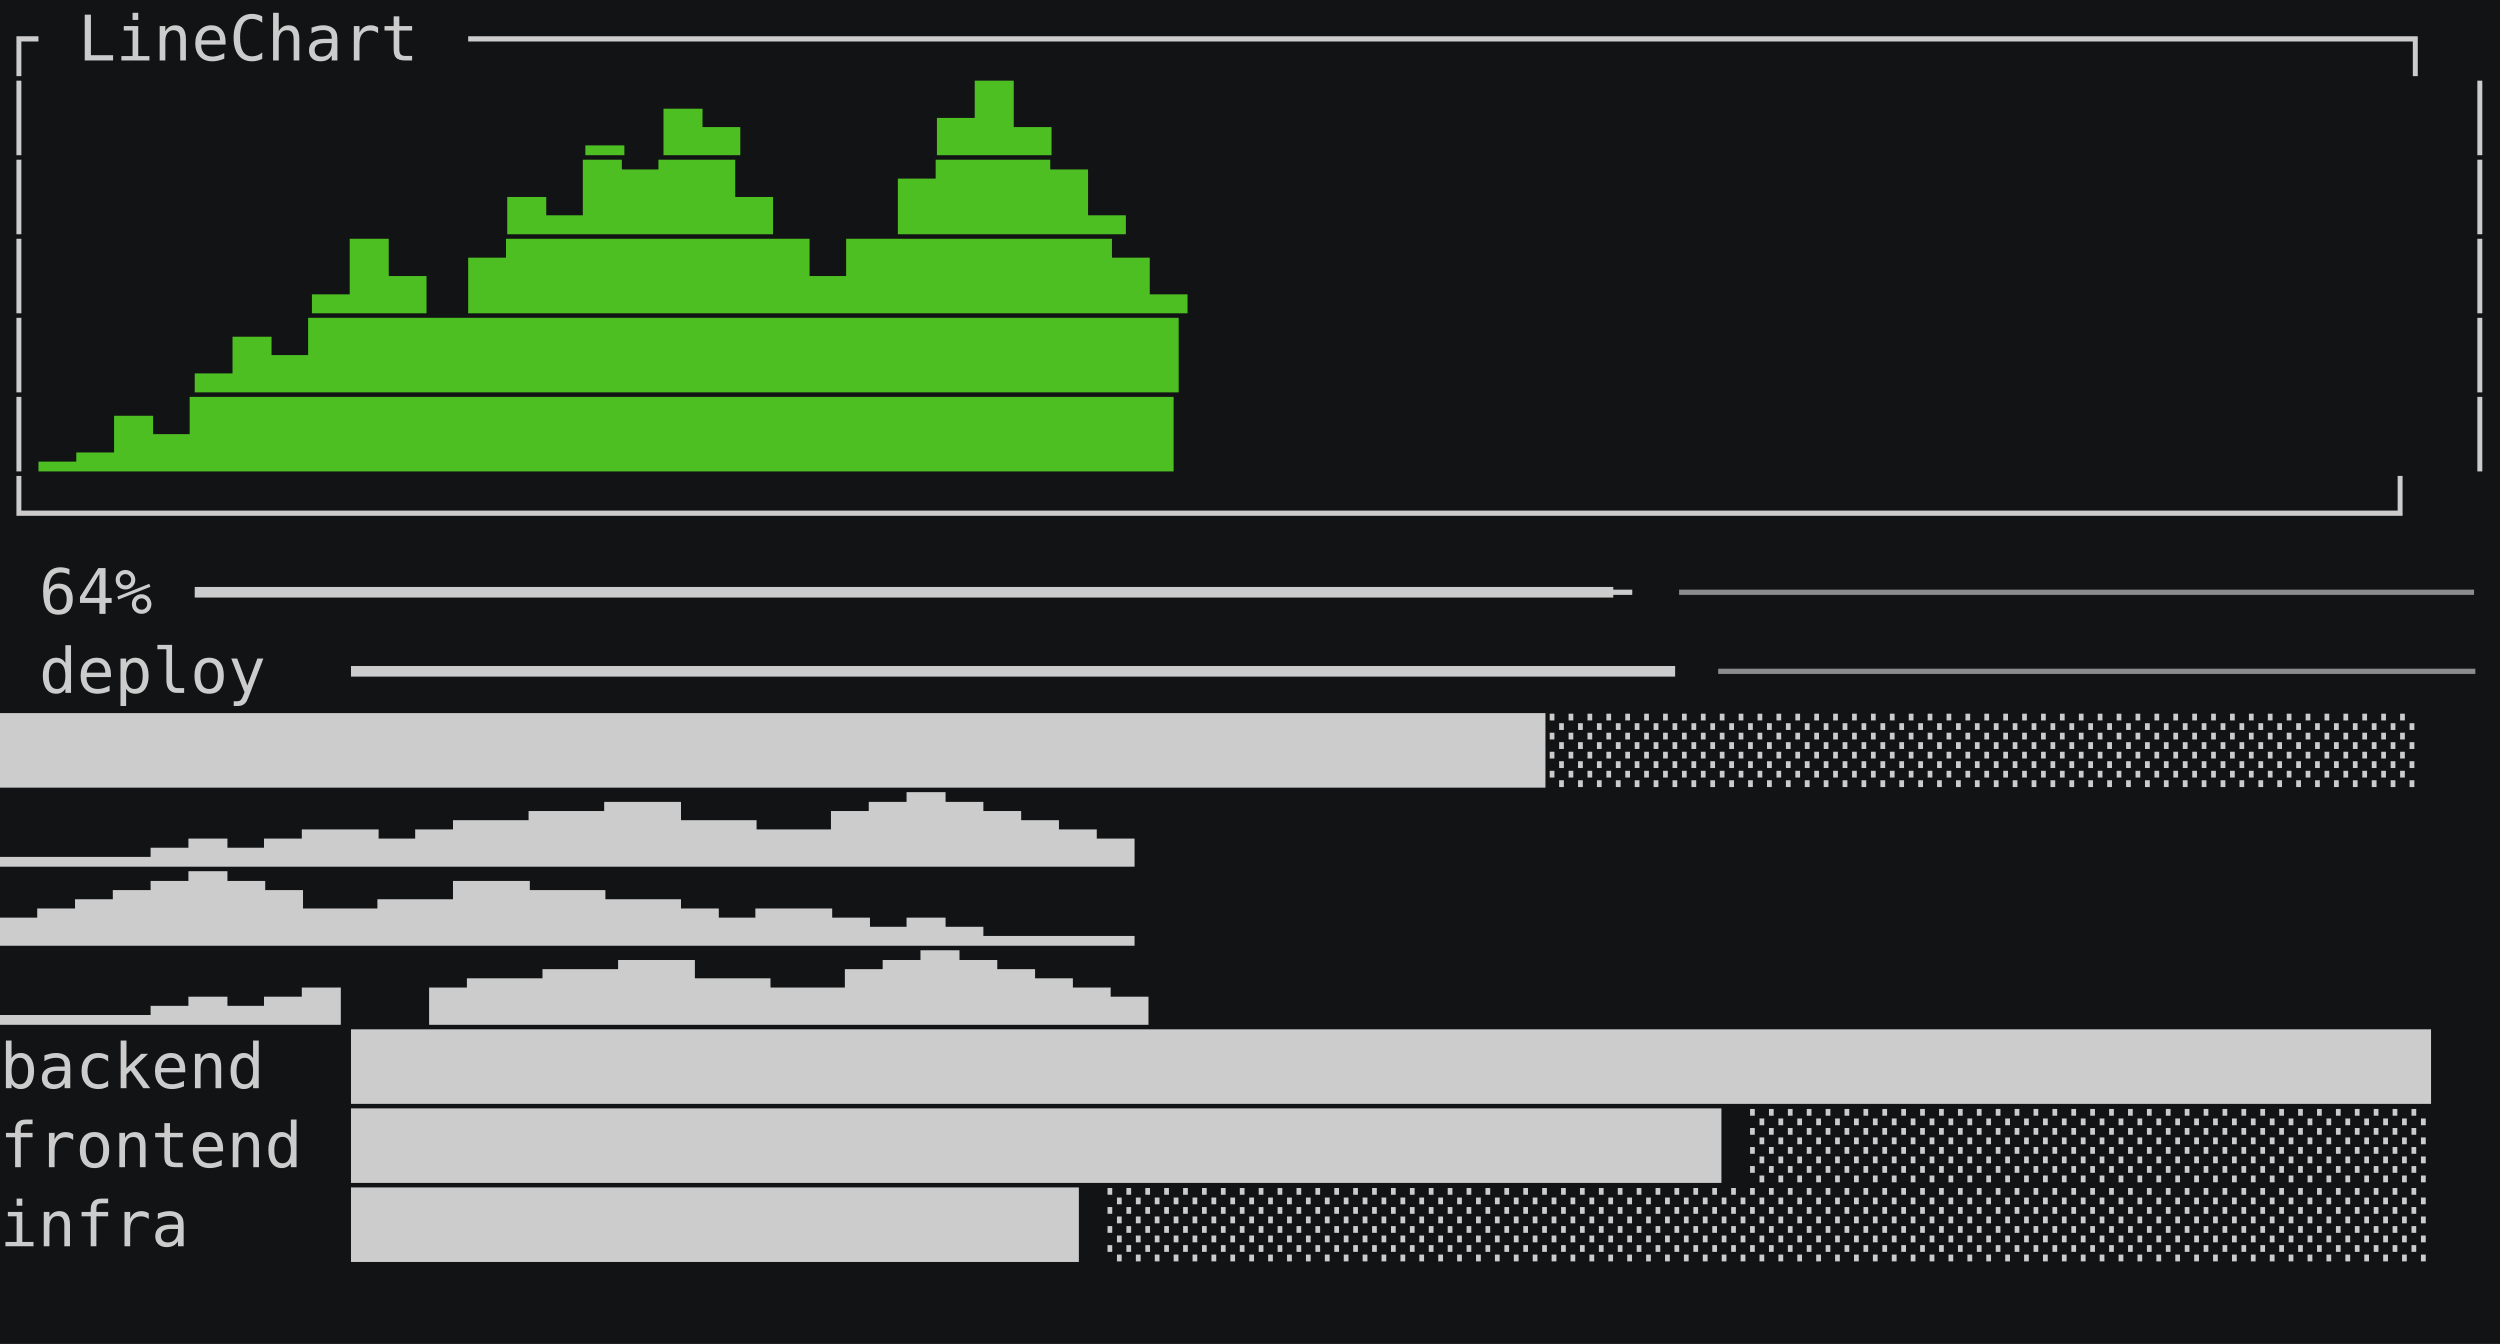
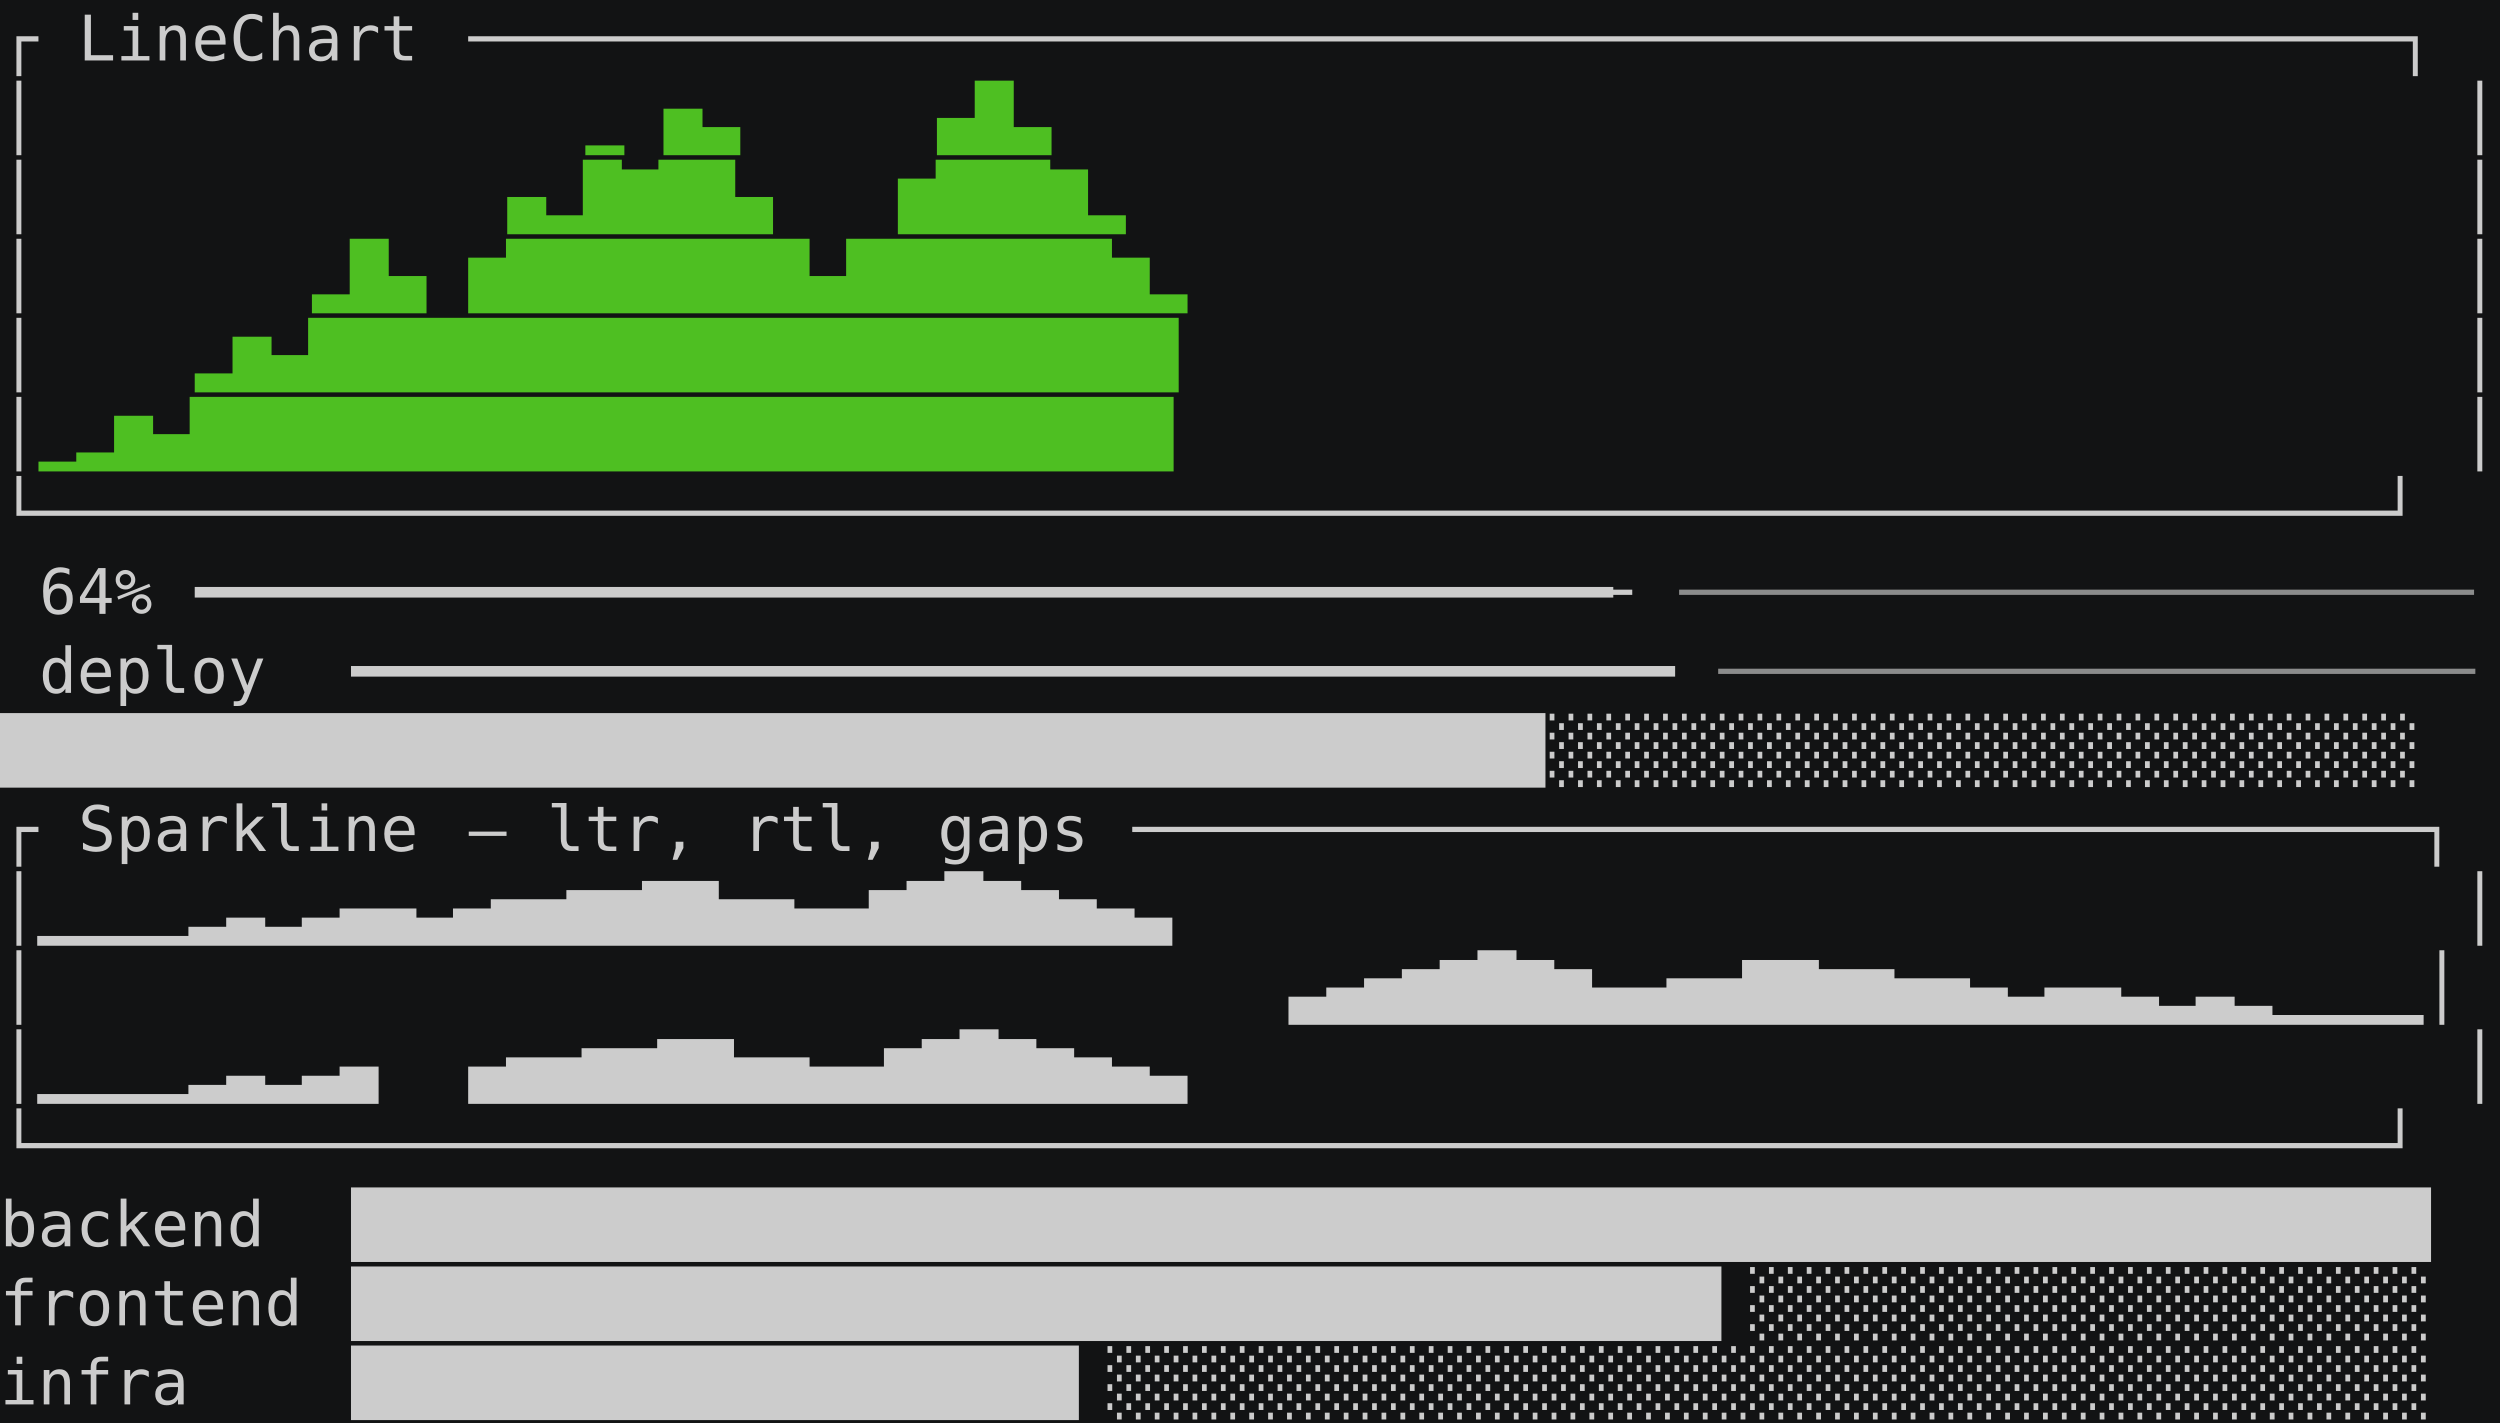
- <svg xmlns="http://www.w3.org/2000/svg" width="537.60" height="289.00" viewBox="0 0 537.60 289.00" font-family="ui-monospace, SFMono-Regular, Menlo, Consolas, monospace" font-size="13.5">
+ <svg xmlns="http://www.w3.org/2000/svg" width="537.60" height="306.00" viewBox="0 0 537.60 306.00" font-family="ui-monospace, SFMono-Regular, Menlo, Consolas, monospace" font-size="13.5">
  <rect width="100%" height="100%" fill="#121314" />
  <text x="0.00" y="13.00" fill="#cccccc" textLength="8.40" lengthAdjust="spacingAndGlyphs">┌</text>
  <text x="16.80" y="13.00" fill="#cccccc" textLength="75.60" lengthAdjust="spacingAndGlyphs">LineChart</text>
  <text x="100.80" y="13.00" fill="#cccccc" textLength="436.80" lengthAdjust="spacingAndGlyphs">───────────────────────────────────────────────────┐</text>
  <text x="0.00" y="30.00" fill="#cccccc" textLength="8.40" lengthAdjust="spacingAndGlyphs">│</text>
  <text x="126.00" y="30.00" fill="#4ebf22" textLength="8.40" lengthAdjust="spacingAndGlyphs">▁</text>
  <text x="142.80" y="30.00" fill="#4ebf22" textLength="16.80" lengthAdjust="spacingAndGlyphs">▅▃</text>
  <text x="201.60" y="30.00" fill="#4ebf22" textLength="25.20" lengthAdjust="spacingAndGlyphs">▄█▃</text>
  <text x="529.20" y="30.00" fill="#cccccc" textLength="8.40" lengthAdjust="spacingAndGlyphs">│</text>
  <text x="0.00" y="47.00" fill="#cccccc" textLength="8.40" lengthAdjust="spacingAndGlyphs">│</text>
  <text x="109.20" y="47.00" fill="#4ebf22" textLength="58.80" lengthAdjust="spacingAndGlyphs">▄▂█▇██▄</text>
  <text x="193.20" y="47.00" fill="#4ebf22" textLength="50.40" lengthAdjust="spacingAndGlyphs">▆███▇▂</text>
  <text x="529.20" y="47.00" fill="#cccccc" textLength="8.40" lengthAdjust="spacingAndGlyphs">│</text>
  <text x="0.00" y="64.00" fill="#cccccc" textLength="8.40" lengthAdjust="spacingAndGlyphs">│</text>
  <text x="67.20" y="64.00" fill="#4ebf22" textLength="25.20" lengthAdjust="spacingAndGlyphs">▂█▄</text>
  <text x="100.80" y="64.00" fill="#4ebf22" textLength="159.60" lengthAdjust="spacingAndGlyphs">▆████████▄███████▆▂</text>
  <text x="529.20" y="64.00" fill="#cccccc" textLength="8.40" lengthAdjust="spacingAndGlyphs">│</text>
  <text x="0.00" y="81.00" fill="#cccccc" textLength="8.40" lengthAdjust="spacingAndGlyphs">│</text>
  <text x="42.00" y="81.00" fill="#4ebf22" textLength="218.40" lengthAdjust="spacingAndGlyphs">▂▆▄███████████████████████</text>
  <text x="529.20" y="81.00" fill="#cccccc" textLength="8.40" lengthAdjust="spacingAndGlyphs">│</text>
  <text x="0.00" y="98.00" fill="#cccccc" textLength="8.40" lengthAdjust="spacingAndGlyphs">│</text>
  <text x="8.40" y="98.00" fill="#4ebf22" textLength="252.00" lengthAdjust="spacingAndGlyphs">▁▂▆▄██████████████████████████</text>
  <text x="529.20" y="98.00" fill="#cccccc" textLength="8.40" lengthAdjust="spacingAndGlyphs">│</text>
  <text x="0.00" y="115.00" fill="#cccccc" textLength="537.60" lengthAdjust="spacingAndGlyphs">└──────────────────────────────────────────────────────────────┘</text>
  <text x="8.40" y="132.00" fill="#cccccc" textLength="25.20" lengthAdjust="spacingAndGlyphs">64%</text>
  <text x="42.00" y="132.00" fill="#cccccc" textLength="319.20" lengthAdjust="spacingAndGlyphs">━━━━━━━━━━━━━━━━━━━━━━━━━━━━━━━━━━━━━╾</text>
  <text x="361.20" y="132.00" fill="#cccccc" textLength="176.40" lengthAdjust="spacingAndGlyphs" opacity="0.65">─────────────────────</text>
  <text x="8.40" y="149.00" fill="#cccccc" textLength="50.40" lengthAdjust="spacingAndGlyphs">deploy</text>
  <text x="75.60" y="149.00" fill="#cccccc" textLength="294.00" lengthAdjust="spacingAndGlyphs">━━━━━━━━━━━━━━━━━━━━━━━━━━━━━━━━━━━</text>
  <text x="369.60" y="149.00" fill="#cccccc" textLength="168.00" lengthAdjust="spacingAndGlyphs" opacity="0.65">────────────────────</text>
  <text x="0.00" y="166.00" fill="#cccccc" textLength="537.60" lengthAdjust="spacingAndGlyphs">████████████████████████████████████████▉░░░░░░░░░░░░░░░░░░░░░░░</text>
-   <text x="0.00" y="183.00" fill="#cccccc" textLength="252.00" lengthAdjust="spacingAndGlyphs">▁▁▁▁▂▃▂▃▄▄▃▄▅▅▆▆▇▇▅▅▄▄▆▇█▇▆▅▄▃</text>
-   <text x="0.00" y="200.00" fill="#cccccc" textLength="252.00" lengthAdjust="spacingAndGlyphs">▃▄▅▆▇█▇▆▄▄▅▅▇▇▆▆▅▅▄▃▄▄▃▂▃▂▁▁▁▁</text>
-   <text x="0.00" y="217.00" fill="#cccccc" textLength="75.60" lengthAdjust="spacingAndGlyphs">▁▁▁▁▂▃▂▃▄</text>
-   <text x="92.40" y="217.00" fill="#cccccc" textLength="159.60" lengthAdjust="spacingAndGlyphs">▄▅▅▆▆▇▇▅▅▄▄▆▇█▇▆▅▄▃</text>
-   <text x="0.00" y="234.00" fill="#cccccc" textLength="58.80" lengthAdjust="spacingAndGlyphs">backend</text>
-   <text x="75.60" y="234.00" fill="#cccccc" textLength="462.00" lengthAdjust="spacingAndGlyphs">███████████████████████████████████████████████████████</text>
-   <text x="0.00" y="251.00" fill="#cccccc" textLength="67.20" lengthAdjust="spacingAndGlyphs">frontend</text>
-   <text x="75.60" y="251.00" fill="#cccccc" textLength="462.00" lengthAdjust="spacingAndGlyphs">████████████████████████████████████▎░░░░░░░░░░░░░░░░░░</text>
-   <text x="0.00" y="268.00" fill="#cccccc" textLength="42.00" lengthAdjust="spacingAndGlyphs">infra</text>
-   <text x="75.60" y="268.00" fill="#cccccc" textLength="462.00" lengthAdjust="spacingAndGlyphs">███████████████████▎░░░░░░░░░░░░░░░░░░░░░░░░░░░░░░░░░░░</text>
+   <text x="0.00" y="183.00" fill="#cccccc" textLength="8.40" lengthAdjust="spacingAndGlyphs">┌</text>
+   <text x="16.80" y="183.00" fill="#cccccc" textLength="75.60" lengthAdjust="spacingAndGlyphs">Sparkline</text>
+   <text x="100.80" y="183.00" fill="#cccccc" textLength="8.40" lengthAdjust="spacingAndGlyphs">—</text>
+   <text x="117.60" y="183.00" fill="#cccccc" textLength="33.60" lengthAdjust="spacingAndGlyphs">ltr,</text>
+   <text x="159.60" y="183.00" fill="#cccccc" textLength="33.60" lengthAdjust="spacingAndGlyphs">rtl,</text>
+   <text x="201.60" y="183.00" fill="#cccccc" textLength="33.60" lengthAdjust="spacingAndGlyphs">gaps</text>
+   <text x="243.60" y="183.00" fill="#cccccc" textLength="294.00" lengthAdjust="spacingAndGlyphs">──────────────────────────────────┐</text>
+   <text x="0.00" y="200.00" fill="#cccccc" textLength="260.40" lengthAdjust="spacingAndGlyphs">│▁▁▁▁▂▃▂▃▄▄▃▄▅▅▆▆▇▇▅▅▄▄▆▇█▇▆▅▄▃</text>
+   <text x="529.20" y="200.00" fill="#cccccc" textLength="8.40" lengthAdjust="spacingAndGlyphs">│</text>
+   <text x="0.00" y="217.00" fill="#cccccc" textLength="8.40" lengthAdjust="spacingAndGlyphs">│</text>
+   <text x="277.20" y="217.00" fill="#cccccc" textLength="260.40" lengthAdjust="spacingAndGlyphs">▃▄▅▆▇█▇▆▄▄▅▅▇▇▆▆▅▅▄▃▄▄▃▂▃▂▁▁▁▁│</text>
+   <text x="0.00" y="234.00" fill="#cccccc" textLength="84.00" lengthAdjust="spacingAndGlyphs">│▁▁▁▁▂▃▂▃▄</text>
+   <text x="100.80" y="234.00" fill="#cccccc" textLength="159.60" lengthAdjust="spacingAndGlyphs">▄▅▅▆▆▇▇▅▅▄▄▆▇█▇▆▅▄▃</text>
+   <text x="529.20" y="234.00" fill="#cccccc" textLength="8.40" lengthAdjust="spacingAndGlyphs">│</text>
+   <text x="0.00" y="251.00" fill="#cccccc" textLength="537.60" lengthAdjust="spacingAndGlyphs">└──────────────────────────────────────────────────────────────┘</text>
+   <text x="0.00" y="268.00" fill="#cccccc" textLength="58.80" lengthAdjust="spacingAndGlyphs">backend</text>
+   <text x="75.60" y="268.00" fill="#cccccc" textLength="462.00" lengthAdjust="spacingAndGlyphs">███████████████████████████████████████████████████████</text>
+   <text x="0.00" y="285.00" fill="#cccccc" textLength="67.20" lengthAdjust="spacingAndGlyphs">frontend</text>
+   <text x="75.60" y="285.00" fill="#cccccc" textLength="462.00" lengthAdjust="spacingAndGlyphs">████████████████████████████████████▎░░░░░░░░░░░░░░░░░░</text>
+   <text x="0.00" y="302.00" fill="#cccccc" textLength="42.00" lengthAdjust="spacingAndGlyphs">infra</text>
+   <text x="75.60" y="302.00" fill="#cccccc" textLength="462.00" lengthAdjust="spacingAndGlyphs">███████████████████▎░░░░░░░░░░░░░░░░░░░░░░░░░░░░░░░░░░░</text>
</svg>
